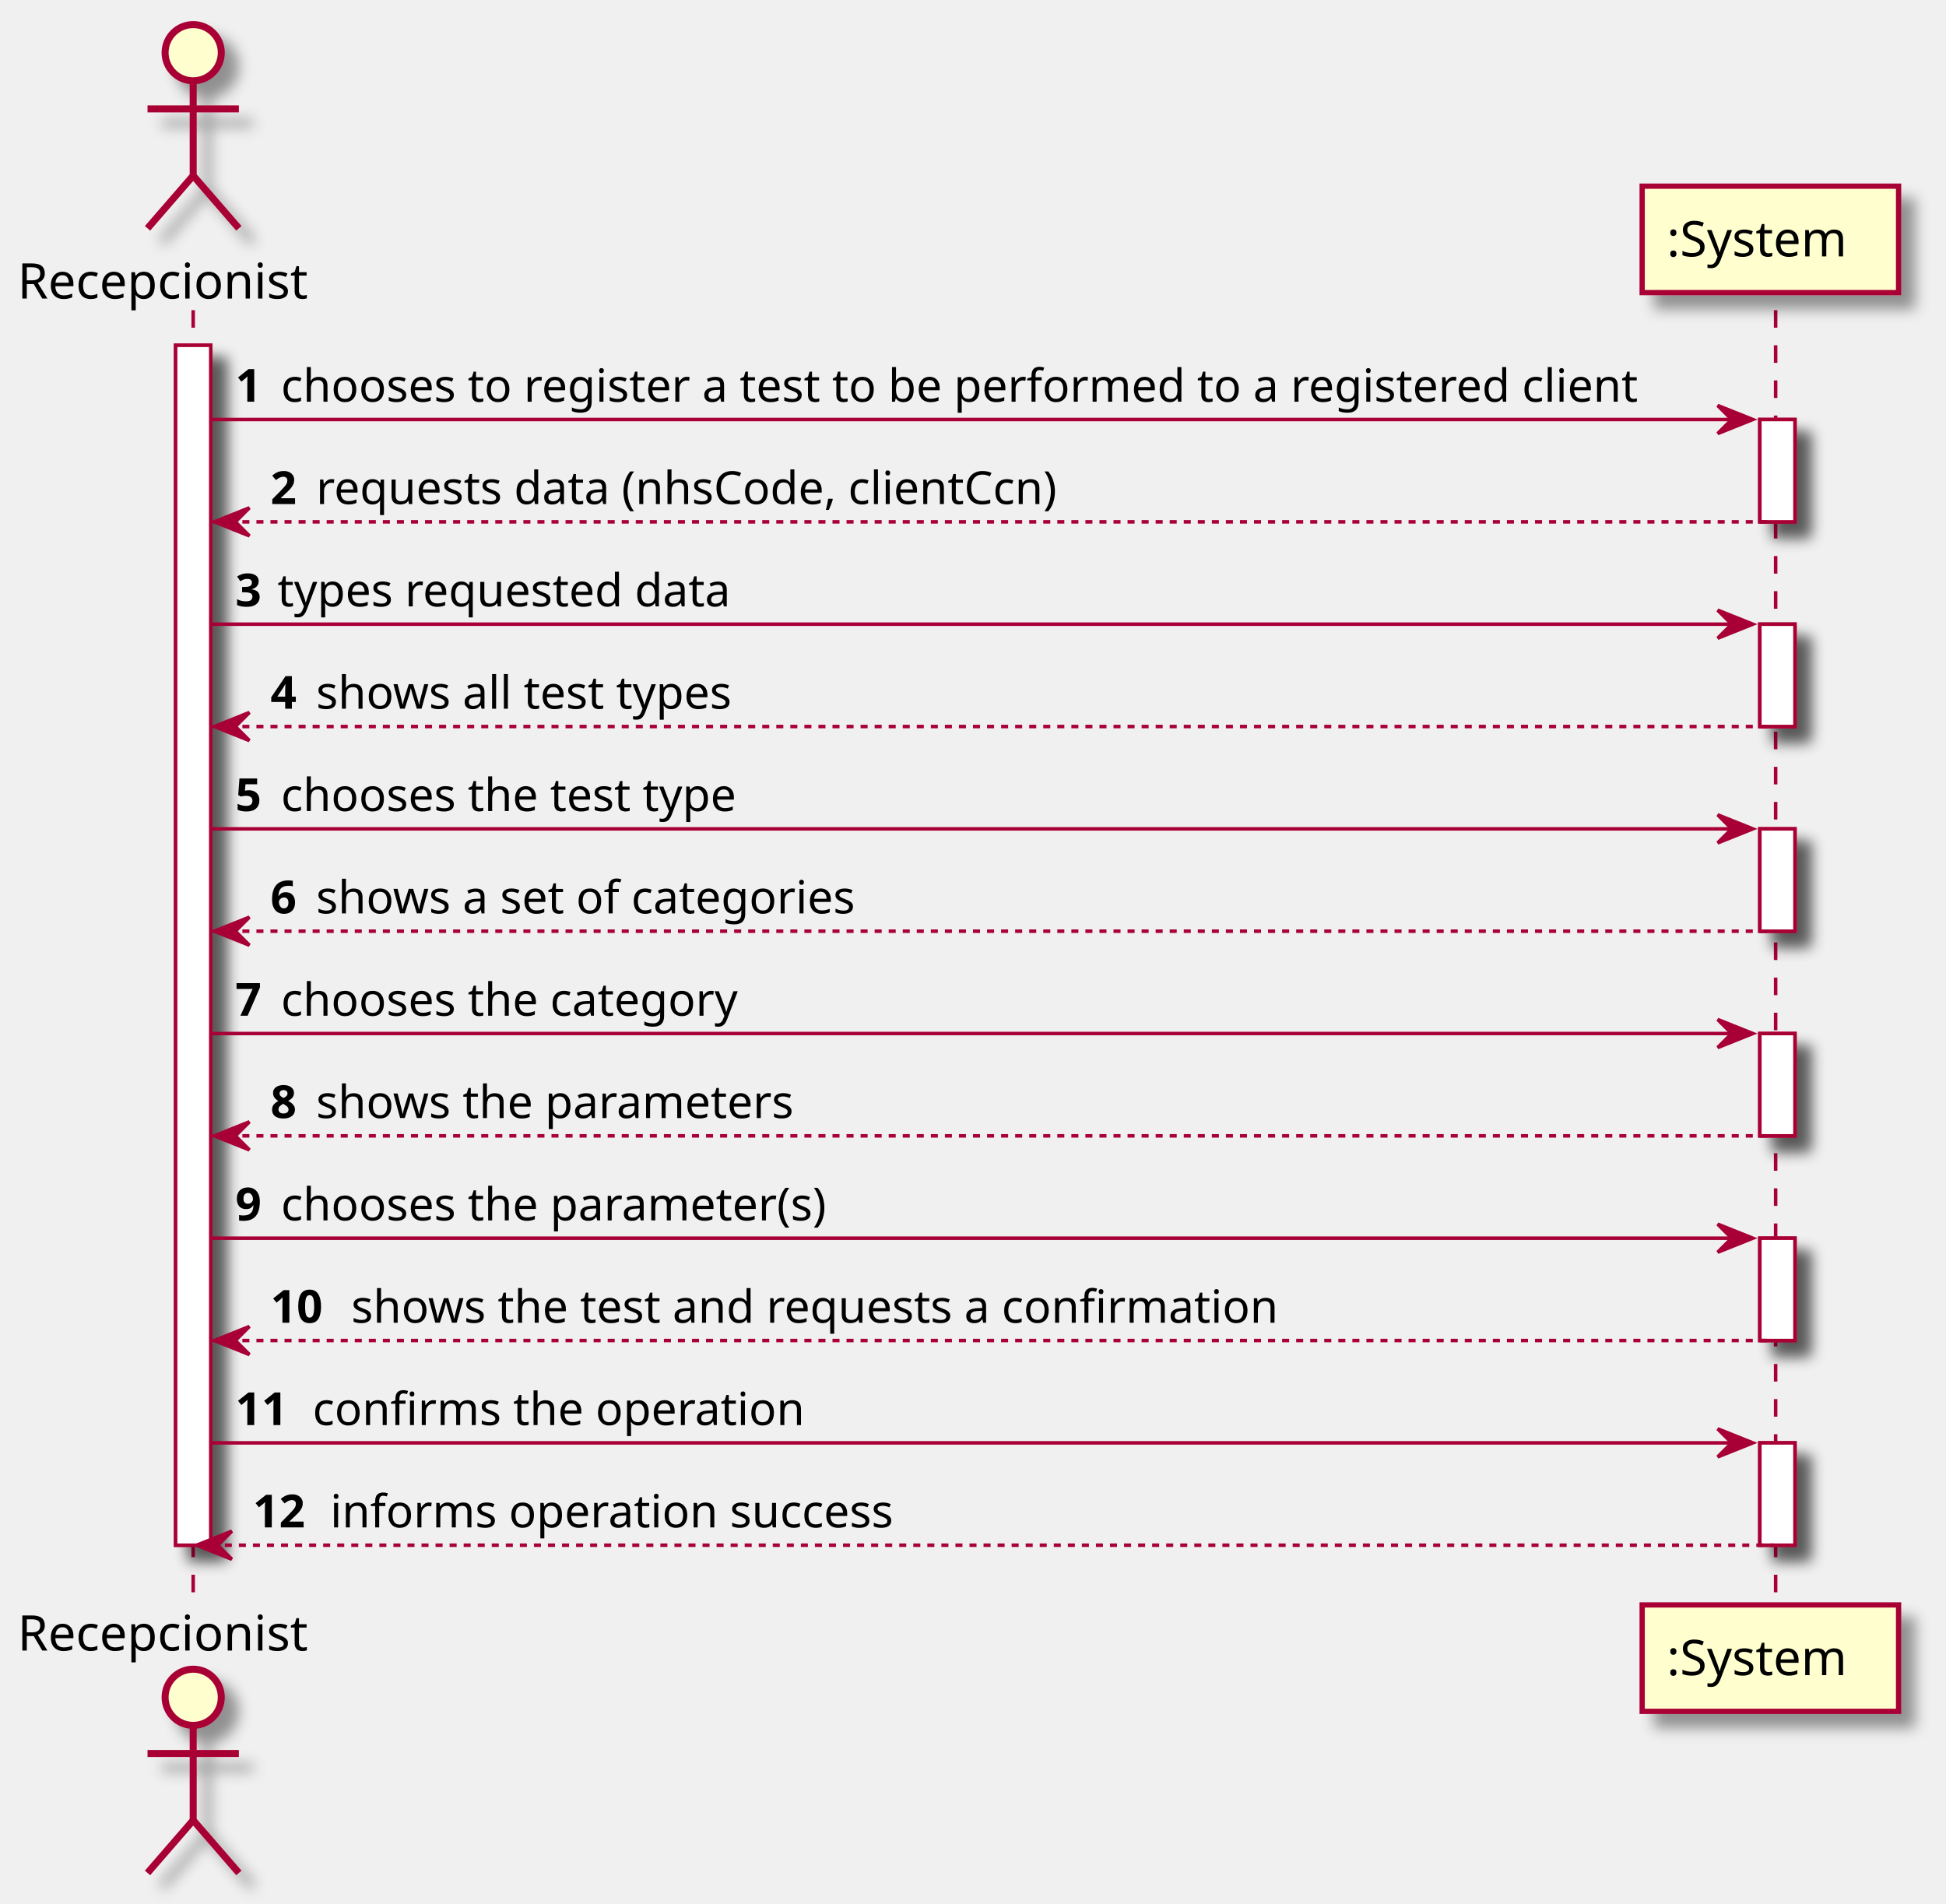
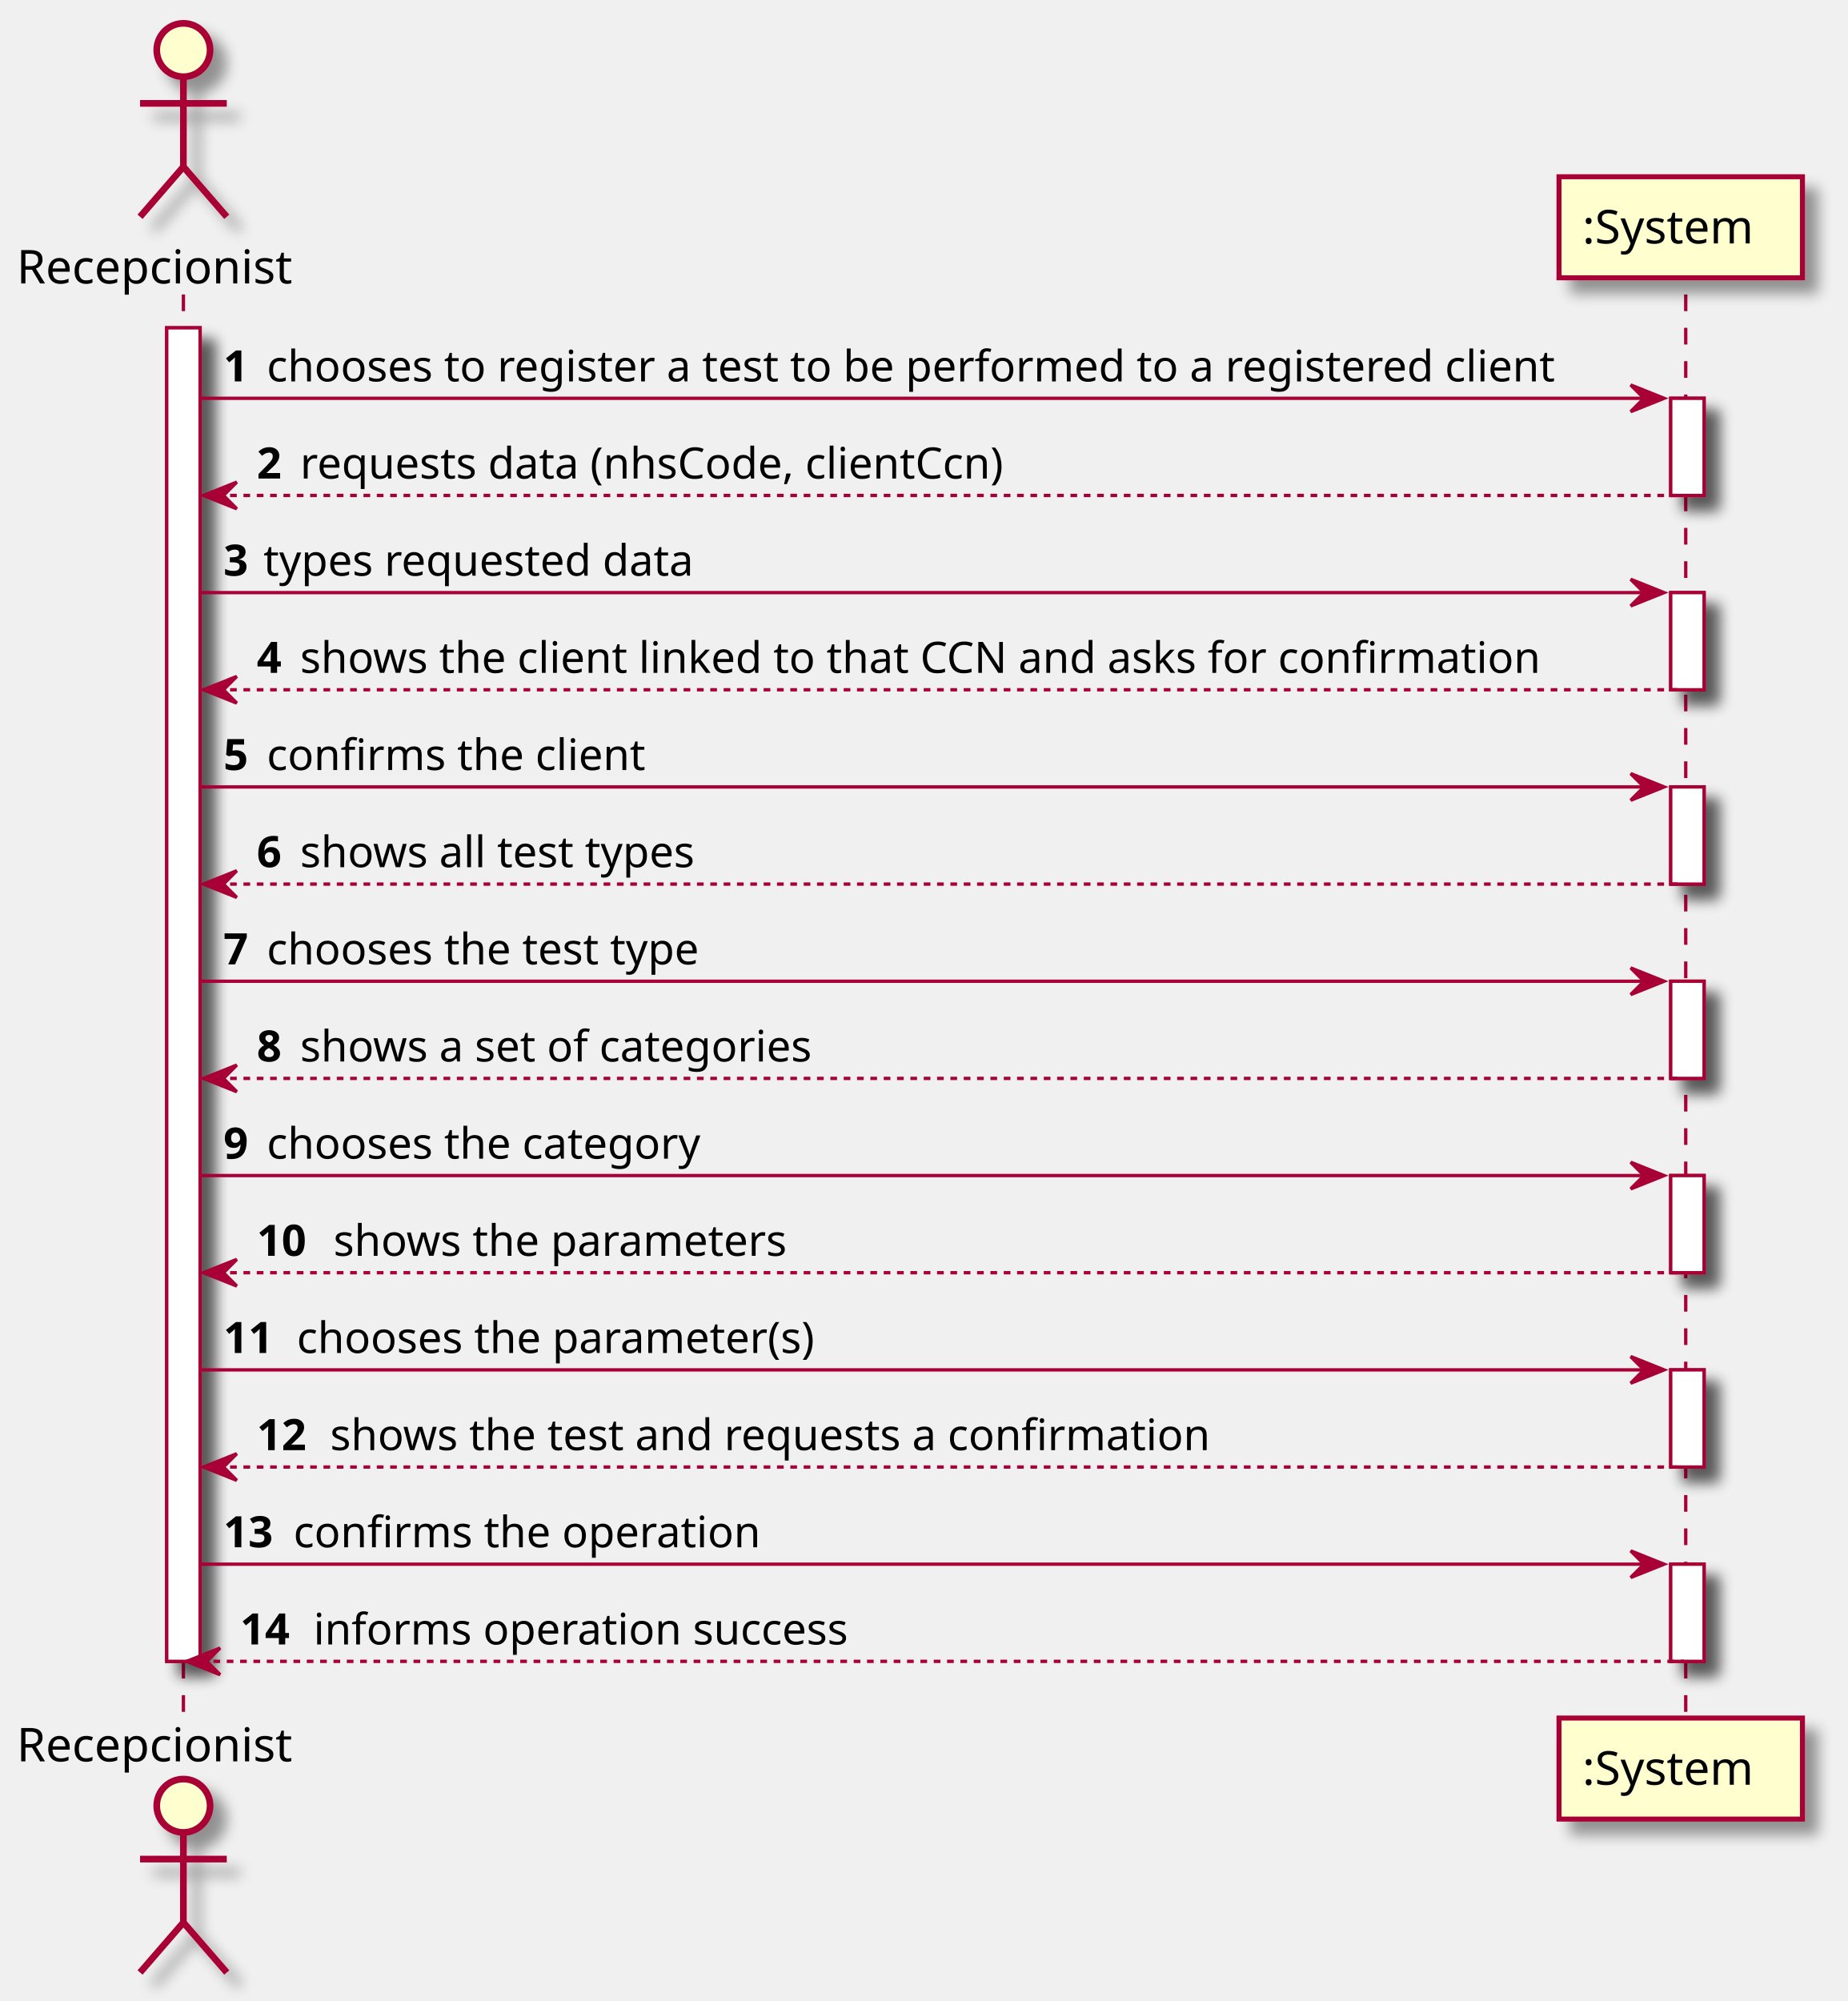
- <svg xmlns="http://www.w3.org/2000/svg" contentScriptType="application/ecmascript" contentStyleType="text/css" height="542px" preserveAspectRatio="none" style="width:554px;height:542px;background:#FFFFFF;" version="1.1" viewBox="0 0 554 542" width="554px" zoomAndPan="magnify">
+ <svg xmlns="http://www.w3.org/2000/svg" contentScriptType="application/ecmascript" contentStyleType="text/css" height="600px" preserveAspectRatio="none" style="width:554px;height:600px;background:#FFFFFF;" version="1.1" viewBox="0 0 554 600" width="554px" zoomAndPan="magnify">
  <defs>
-     <filter height="300%" id="ffstws5maxedt" width="300%" x="-1" y="-1">
+     <filter height="300%" id="f1twn5bvvxhvj9" width="300%" x="-1" y="-1">
      <feGaussianBlur result="blurOut" stdDeviation="2.0" />
      <feColorMatrix in="blurOut" result="blurOut2" type="matrix" values="0 0 0 0 0 0 0 0 0 0 0 0 0 0 0 0 0 0 .4 0" />
      <feOffset dx="4.0" dy="4.0" in="blurOut2" result="blurOut3" />
      <feBlend in="SourceGraphic" in2="blurOut3" mode="normal" />
    </filter>
  </defs>
  <g>
-     <rect fill="#FFFFFF" filter="url(#ffstws5maxedt)" height="341.594" style="stroke:#A80036;stroke-width:1.0;" width="10" x="50" y="98.297" />
-     <rect fill="#FFFFFF" filter="url(#ffstws5maxedt)" height="29.133" style="stroke:#A80036;stroke-width:1.0;" width="10" x="501" y="119.43" />
-     <rect fill="#FFFFFF" filter="url(#ffstws5maxedt)" height="29.133" style="stroke:#A80036;stroke-width:1.0;" width="10" x="501" y="177.695" />
-     <rect fill="#FFFFFF" filter="url(#ffstws5maxedt)" height="29.133" style="stroke:#A80036;stroke-width:1.0;" width="10" x="501" y="235.961" />
-     <rect fill="#FFFFFF" filter="url(#ffstws5maxedt)" height="29.133" style="stroke:#A80036;stroke-width:1.0;" width="10" x="501" y="294.227" />
-     <rect fill="#FFFFFF" filter="url(#ffstws5maxedt)" height="29.133" style="stroke:#A80036;stroke-width:1.0;" width="10" x="501" y="352.492" />
-     <rect fill="#FFFFFF" filter="url(#ffstws5maxedt)" height="29.133" style="stroke:#A80036;stroke-width:1.0;" width="10" x="501" y="410.758" />
-     <line style="stroke:#A80036;stroke-width:1.0;stroke-dasharray:5.0,5.0;" x1="55" x2="55" y1="88.297" y2="457.891" />
-     <line style="stroke:#A80036;stroke-width:1.0;stroke-dasharray:5.0,5.0;" x1="505.5" x2="505.5" y1="88.297" y2="457.891" />
+     <rect fill="#FFFFFF" filter="url(#f1twn5bvvxhvj9)" height="399.859" style="stroke:#A80036;stroke-width:1.0;" width="10" x="50" y="98.297" />
+     <rect fill="#FFFFFF" filter="url(#f1twn5bvvxhvj9)" height="29.133" style="stroke:#A80036;stroke-width:1.0;" width="10" x="501" y="119.43" />
+     <rect fill="#FFFFFF" filter="url(#f1twn5bvvxhvj9)" height="29.133" style="stroke:#A80036;stroke-width:1.0;" width="10" x="501" y="177.695" />
+     <rect fill="#FFFFFF" filter="url(#f1twn5bvvxhvj9)" height="29.133" style="stroke:#A80036;stroke-width:1.0;" width="10" x="501" y="235.961" />
+     <rect fill="#FFFFFF" filter="url(#f1twn5bvvxhvj9)" height="29.133" style="stroke:#A80036;stroke-width:1.0;" width="10" x="501" y="294.227" />
+     <rect fill="#FFFFFF" filter="url(#f1twn5bvvxhvj9)" height="29.133" style="stroke:#A80036;stroke-width:1.0;" width="10" x="501" y="352.492" />
+     <rect fill="#FFFFFF" filter="url(#f1twn5bvvxhvj9)" height="29.133" style="stroke:#A80036;stroke-width:1.0;" width="10" x="501" y="410.758" />
+     <rect fill="#FFFFFF" filter="url(#f1twn5bvvxhvj9)" height="29.133" style="stroke:#A80036;stroke-width:1.0;" width="10" x="501" y="469.023" />
+     <line style="stroke:#A80036;stroke-width:1.0;stroke-dasharray:5.0,5.0;" x1="55" x2="55" y1="88.297" y2="516.156" />
+     <line style="stroke:#A80036;stroke-width:1.0;stroke-dasharray:5.0,5.0;" x1="505.5" x2="505.5" y1="88.297" y2="516.156" />
    <text fill="#000000" font-family="sans-serif" font-size="14" lengthAdjust="spacing" textLength="94" x="5" y="84.995">Recepcionist</text>
-     <ellipse cx="55" cy="15" fill="#FEFECE" filter="url(#ffstws5maxedt)" rx="8" ry="8" style="stroke:#A80036;stroke-width:2.0;" />
-     <path d="M55,23 L55,50 M42,31 L68,31 M55,50 L42,65 M55,50 L68,65 " fill="none" filter="url(#ffstws5maxedt)" style="stroke:#A80036;stroke-width:2.0;" />
-     <text fill="#000000" font-family="sans-serif" font-size="14" lengthAdjust="spacing" textLength="94" x="5" y="469.886">Recepcionist</text>
-     <ellipse cx="55" cy="483.188" fill="#FEFECE" filter="url(#ffstws5maxedt)" rx="8" ry="8" style="stroke:#A80036;stroke-width:2.0;" />
-     <path d="M55,491.188 L55,518.188 M42,499.188 L68,499.188 M55,518.188 L42,533.188 M55,518.188 L68,533.188 " fill="none" filter="url(#ffstws5maxedt)" style="stroke:#A80036;stroke-width:2.0;" />
-     <rect fill="#FEFECE" filter="url(#ffstws5maxedt)" height="30.297" style="stroke:#A80036;stroke-width:1.5;" width="73" x="467.5" y="53" />
+     <ellipse cx="55" cy="15" fill="#FEFECE" filter="url(#f1twn5bvvxhvj9)" rx="8" ry="8" style="stroke:#A80036;stroke-width:2.0;" />
+     <path d="M55,23 L55,50 M42,31 L68,31 M55,50 L42,65 M55,50 L68,65 " fill="none" filter="url(#f1twn5bvvxhvj9)" style="stroke:#A80036;stroke-width:2.0;" />
+     <text fill="#000000" font-family="sans-serif" font-size="14" lengthAdjust="spacing" textLength="94" x="5" y="528.151">Recepcionist</text>
+     <ellipse cx="55" cy="541.453" fill="#FEFECE" filter="url(#f1twn5bvvxhvj9)" rx="8" ry="8" style="stroke:#A80036;stroke-width:2.0;" />
+     <path d="M55,549.453 L55,576.453 M42,557.453 L68,557.453 M55,576.453 L42,591.453 M55,576.453 L68,591.453 " fill="none" filter="url(#f1twn5bvvxhvj9)" style="stroke:#A80036;stroke-width:2.0;" />
+     <rect fill="#FEFECE" filter="url(#f1twn5bvvxhvj9)" height="30.297" style="stroke:#A80036;stroke-width:1.5;" width="73" x="467.5" y="53" />
    <text fill="#000000" font-family="sans-serif" font-size="14" lengthAdjust="spacing" textLength="59" x="474.5" y="72.995">:System</text>
-     <rect fill="#FEFECE" filter="url(#ffstws5maxedt)" height="30.297" style="stroke:#A80036;stroke-width:1.5;" width="73" x="467.5" y="456.891" />
-     <text fill="#000000" font-family="sans-serif" font-size="14" lengthAdjust="spacing" textLength="59" x="474.5" y="476.886">:System</text>
-     <rect fill="#FFFFFF" filter="url(#ffstws5maxedt)" height="341.594" style="stroke:#A80036;stroke-width:1.0;" width="10" x="50" y="98.297" />
-     <rect fill="#FFFFFF" filter="url(#ffstws5maxedt)" height="29.133" style="stroke:#A80036;stroke-width:1.0;" width="10" x="501" y="119.43" />
-     <rect fill="#FFFFFF" filter="url(#ffstws5maxedt)" height="29.133" style="stroke:#A80036;stroke-width:1.0;" width="10" x="501" y="177.695" />
-     <rect fill="#FFFFFF" filter="url(#ffstws5maxedt)" height="29.133" style="stroke:#A80036;stroke-width:1.0;" width="10" x="501" y="235.961" />
-     <rect fill="#FFFFFF" filter="url(#ffstws5maxedt)" height="29.133" style="stroke:#A80036;stroke-width:1.0;" width="10" x="501" y="294.227" />
-     <rect fill="#FFFFFF" filter="url(#ffstws5maxedt)" height="29.133" style="stroke:#A80036;stroke-width:1.0;" width="10" x="501" y="352.492" />
-     <rect fill="#FFFFFF" filter="url(#ffstws5maxedt)" height="29.133" style="stroke:#A80036;stroke-width:1.0;" width="10" x="501" y="410.758" />
+     <rect fill="#FEFECE" filter="url(#f1twn5bvvxhvj9)" height="30.297" style="stroke:#A80036;stroke-width:1.5;" width="73" x="467.5" y="515.156" />
+     <text fill="#000000" font-family="sans-serif" font-size="14" lengthAdjust="spacing" textLength="59" x="474.5" y="535.151">:System</text>
+     <rect fill="#FFFFFF" filter="url(#f1twn5bvvxhvj9)" height="399.859" style="stroke:#A80036;stroke-width:1.0;" width="10" x="50" y="98.297" />
+     <rect fill="#FFFFFF" filter="url(#f1twn5bvvxhvj9)" height="29.133" style="stroke:#A80036;stroke-width:1.0;" width="10" x="501" y="119.43" />
+     <rect fill="#FFFFFF" filter="url(#f1twn5bvvxhvj9)" height="29.133" style="stroke:#A80036;stroke-width:1.0;" width="10" x="501" y="177.695" />
+     <rect fill="#FFFFFF" filter="url(#f1twn5bvvxhvj9)" height="29.133" style="stroke:#A80036;stroke-width:1.0;" width="10" x="501" y="235.961" />
+     <rect fill="#FFFFFF" filter="url(#f1twn5bvvxhvj9)" height="29.133" style="stroke:#A80036;stroke-width:1.0;" width="10" x="501" y="294.227" />
+     <rect fill="#FFFFFF" filter="url(#f1twn5bvvxhvj9)" height="29.133" style="stroke:#A80036;stroke-width:1.0;" width="10" x="501" y="352.492" />
+     <rect fill="#FFFFFF" filter="url(#f1twn5bvvxhvj9)" height="29.133" style="stroke:#A80036;stroke-width:1.0;" width="10" x="501" y="410.758" />
+     <rect fill="#FFFFFF" filter="url(#f1twn5bvvxhvj9)" height="29.133" style="stroke:#A80036;stroke-width:1.0;" width="10" x="501" y="469.023" />
    <polygon fill="#A80036" points="489,115.43,499,119.43,489,123.43,493,119.43" style="stroke:#A80036;stroke-width:1.0;" />
    <line style="stroke:#A80036;stroke-width:1.0;" x1="60" x2="495" y1="119.43" y2="119.43" />
    <text fill="#000000" font-family="sans-serif" font-size="13" font-weight="bold" lengthAdjust="spacing" textLength="9" x="67" y="114.364">1</text>
    <text fill="#000000" font-family="sans-serif" font-size="13" lengthAdjust="spacing" textLength="409" x="80" y="114.364">chooses to register a test to be performed to a registered client</text>
    <polygon fill="#A80036" points="71,144.562,61,148.562,71,152.562,67,148.562" style="stroke:#A80036;stroke-width:1.0;" />
    <line style="stroke:#A80036;stroke-width:1.0;stroke-dasharray:2.0,2.0;" x1="65" x2="505" y1="148.562" y2="148.562" />
    <text fill="#000000" font-family="sans-serif" font-size="13" font-weight="bold" lengthAdjust="spacing" textLength="9" x="77" y="143.497">2</text>
    <text fill="#000000" font-family="sans-serif" font-size="13" lengthAdjust="spacing" textLength="225" x="90" y="143.497">requests data (nhsCode, clientCcn)</text>
    <polygon fill="#A80036" points="489,173.695,499,177.695,489,181.695,493,177.695" style="stroke:#A80036;stroke-width:1.0;" />
    <line style="stroke:#A80036;stroke-width:1.0;" x1="60" x2="495" y1="177.695" y2="177.695" />
    <text fill="#000000" font-family="sans-serif" font-size="13" font-weight="bold" lengthAdjust="spacing" textLength="8" x="67" y="172.629">3</text>
    <text fill="#000000" font-family="sans-serif" font-size="13" lengthAdjust="spacing" textLength="138" x="79" y="172.629">types requested data</text>
    <polygon fill="#A80036" points="71,202.828,61,206.828,71,210.828,67,206.828" style="stroke:#A80036;stroke-width:1.0;" />
    <line style="stroke:#A80036;stroke-width:1.0;stroke-dasharray:2.0,2.0;" x1="65" x2="505" y1="206.828" y2="206.828" />
    <text fill="#000000" font-family="sans-serif" font-size="13" font-weight="bold" lengthAdjust="spacing" textLength="9" x="77" y="201.762">4</text>
-     <text fill="#000000" font-family="sans-serif" font-size="13" lengthAdjust="spacing" textLength="128" x="90" y="201.762">shows all test types</text>
+     <text fill="#000000" font-family="sans-serif" font-size="13" lengthAdjust="spacing" textLength="391" x="90" y="201.762">shows the client linked to that CCN and asks for confirmation</text>
    <polygon fill="#A80036" points="489,231.961,499,235.961,489,239.961,493,235.961" style="stroke:#A80036;stroke-width:1.0;" />
    <line style="stroke:#A80036;stroke-width:1.0;" x1="60" x2="495" y1="235.961" y2="235.961" />
    <text fill="#000000" font-family="sans-serif" font-size="13" font-weight="bold" lengthAdjust="spacing" textLength="9" x="67" y="230.895">5</text>
-     <text fill="#000000" font-family="sans-serif" font-size="13" lengthAdjust="spacing" textLength="140" x="80" y="230.895">chooses the test type</text>
+     <text fill="#000000" font-family="sans-serif" font-size="13" lengthAdjust="spacing" textLength="119" x="80" y="230.895">confirms the client</text>
    <polygon fill="#A80036" points="71,261.094,61,265.094,71,269.094,67,265.094" style="stroke:#A80036;stroke-width:1.0;" />
    <line style="stroke:#A80036;stroke-width:1.0;stroke-dasharray:2.0,2.0;" x1="65" x2="505" y1="265.094" y2="265.094" />
    <text fill="#000000" font-family="sans-serif" font-size="13" font-weight="bold" lengthAdjust="spacing" textLength="9" x="77" y="260.028">6</text>
-     <text fill="#000000" font-family="sans-serif" font-size="13" lengthAdjust="spacing" textLength="165" x="90" y="260.028">shows a set of categories</text>
+     <text fill="#000000" font-family="sans-serif" font-size="13" lengthAdjust="spacing" textLength="128" x="90" y="260.028">shows all test types</text>
    <polygon fill="#A80036" points="489,290.227,499,294.227,489,298.227,493,294.227" style="stroke:#A80036;stroke-width:1.0;" />
    <line style="stroke:#A80036;stroke-width:1.0;" x1="60" x2="495" y1="294.227" y2="294.227" />
    <text fill="#000000" font-family="sans-serif" font-size="13" font-weight="bold" lengthAdjust="spacing" textLength="9" x="67" y="289.161">7</text>
-     <text fill="#000000" font-family="sans-serif" font-size="13" lengthAdjust="spacing" textLength="139" x="80" y="289.161">chooses the category</text>
+     <text fill="#000000" font-family="sans-serif" font-size="13" lengthAdjust="spacing" textLength="140" x="80" y="289.161">chooses the test type</text>
    <polygon fill="#A80036" points="71,319.359,61,323.359,71,327.359,67,323.359" style="stroke:#A80036;stroke-width:1.0;" />
    <line style="stroke:#A80036;stroke-width:1.0;stroke-dasharray:2.0,2.0;" x1="65" x2="505" y1="323.359" y2="323.359" />
    <text fill="#000000" font-family="sans-serif" font-size="13" font-weight="bold" lengthAdjust="spacing" textLength="9" x="77" y="318.293">8</text>
-     <text fill="#000000" font-family="sans-serif" font-size="13" lengthAdjust="spacing" textLength="145" x="90" y="318.293">shows the parameters</text>
+     <text fill="#000000" font-family="sans-serif" font-size="13" lengthAdjust="spacing" textLength="165" x="90" y="318.293">shows a set of categories</text>
    <polygon fill="#A80036" points="489,348.492,499,352.492,489,356.492,493,352.492" style="stroke:#A80036;stroke-width:1.0;" />
    <line style="stroke:#A80036;stroke-width:1.0;" x1="60" x2="495" y1="352.492" y2="352.492" />
    <text fill="#000000" font-family="sans-serif" font-size="13" font-weight="bold" lengthAdjust="spacing" textLength="9" x="67" y="347.426">9</text>
-     <text fill="#000000" font-family="sans-serif" font-size="13" lengthAdjust="spacing" textLength="167" x="80" y="347.426">chooses the parameter(s)</text>
+     <text fill="#000000" font-family="sans-serif" font-size="13" lengthAdjust="spacing" textLength="139" x="80" y="347.426">chooses the category</text>
    <polygon fill="#A80036" points="71,377.625,61,381.625,71,385.625,67,381.625" style="stroke:#A80036;stroke-width:1.0;" />
    <line style="stroke:#A80036;stroke-width:1.0;stroke-dasharray:2.0,2.0;" x1="65" x2="505" y1="381.625" y2="381.625" />
    <text fill="#000000" font-family="sans-serif" font-size="13" font-weight="bold" lengthAdjust="spacing" textLength="19" x="77" y="376.559">10</text>
-     <text fill="#000000" font-family="sans-serif" font-size="13" lengthAdjust="spacing" textLength="280" x="100" y="376.559">shows the test and requests a confirmation</text>
+     <text fill="#000000" font-family="sans-serif" font-size="13" lengthAdjust="spacing" textLength="145" x="100" y="376.559">shows the parameters</text>
    <polygon fill="#A80036" points="489,406.758,499,410.758,489,414.758,493,410.758" style="stroke:#A80036;stroke-width:1.0;" />
    <line style="stroke:#A80036;stroke-width:1.0;" x1="60" x2="495" y1="410.758" y2="410.758" />
    <text fill="#000000" font-family="sans-serif" font-size="13" font-weight="bold" lengthAdjust="spacing" textLength="18" x="67" y="405.692">11</text>
-     <text fill="#000000" font-family="sans-serif" font-size="13" lengthAdjust="spacing" textLength="146" x="89" y="405.692">confirms the operation</text>
-     <polygon fill="#A80036" points="66,435.891,56,439.891,66,443.891,62,439.891" style="stroke:#A80036;stroke-width:1.0;" />
-     <line style="stroke:#A80036;stroke-width:1.0;stroke-dasharray:2.0,2.0;" x1="60" x2="505" y1="439.891" y2="439.891" />
-     <text fill="#000000" font-family="sans-serif" font-size="13" font-weight="bold" lengthAdjust="spacing" textLength="18" x="72" y="434.825">12</text>
-     <text fill="#000000" font-family="sans-serif" font-size="13" lengthAdjust="spacing" textLength="169" x="94" y="434.825">informs operation success</text>
+     <text fill="#000000" font-family="sans-serif" font-size="13" lengthAdjust="spacing" textLength="167" x="89" y="405.692">chooses the parameter(s)</text>
+     <polygon fill="#A80036" points="71,435.891,61,439.891,71,443.891,67,439.891" style="stroke:#A80036;stroke-width:1.0;" />
+     <line style="stroke:#A80036;stroke-width:1.0;stroke-dasharray:2.0,2.0;" x1="65" x2="505" y1="439.891" y2="439.891" />
+     <text fill="#000000" font-family="sans-serif" font-size="13" font-weight="bold" lengthAdjust="spacing" textLength="18" x="77" y="434.825">12</text>
+     <text fill="#000000" font-family="sans-serif" font-size="13" lengthAdjust="spacing" textLength="280" x="99" y="434.825">shows the test and requests a confirmation</text>
+     <polygon fill="#A80036" points="489,465.023,499,469.023,489,473.023,493,469.023" style="stroke:#A80036;stroke-width:1.0;" />
+     <line style="stroke:#A80036;stroke-width:1.0;" x1="60" x2="495" y1="469.023" y2="469.023" />
+     <text fill="#000000" font-family="sans-serif" font-size="13" font-weight="bold" lengthAdjust="spacing" textLength="17" x="67" y="463.957">13</text>
+     <text fill="#000000" font-family="sans-serif" font-size="13" lengthAdjust="spacing" textLength="146" x="88" y="463.957">confirms the operation</text>
+     <polygon fill="#A80036" points="66,494.156,56,498.156,66,502.156,62,498.156" style="stroke:#A80036;stroke-width:1.0;" />
+     <line style="stroke:#A80036;stroke-width:1.0;stroke-dasharray:2.0,2.0;" x1="60" x2="505" y1="498.156" y2="498.156" />
+     <text fill="#000000" font-family="sans-serif" font-size="13" font-weight="bold" lengthAdjust="spacing" textLength="18" x="72" y="493.09">14</text>
+     <text fill="#000000" font-family="sans-serif" font-size="13" lengthAdjust="spacing" textLength="169" x="94" y="493.09">informs operation success</text>
  </g>
</svg>
